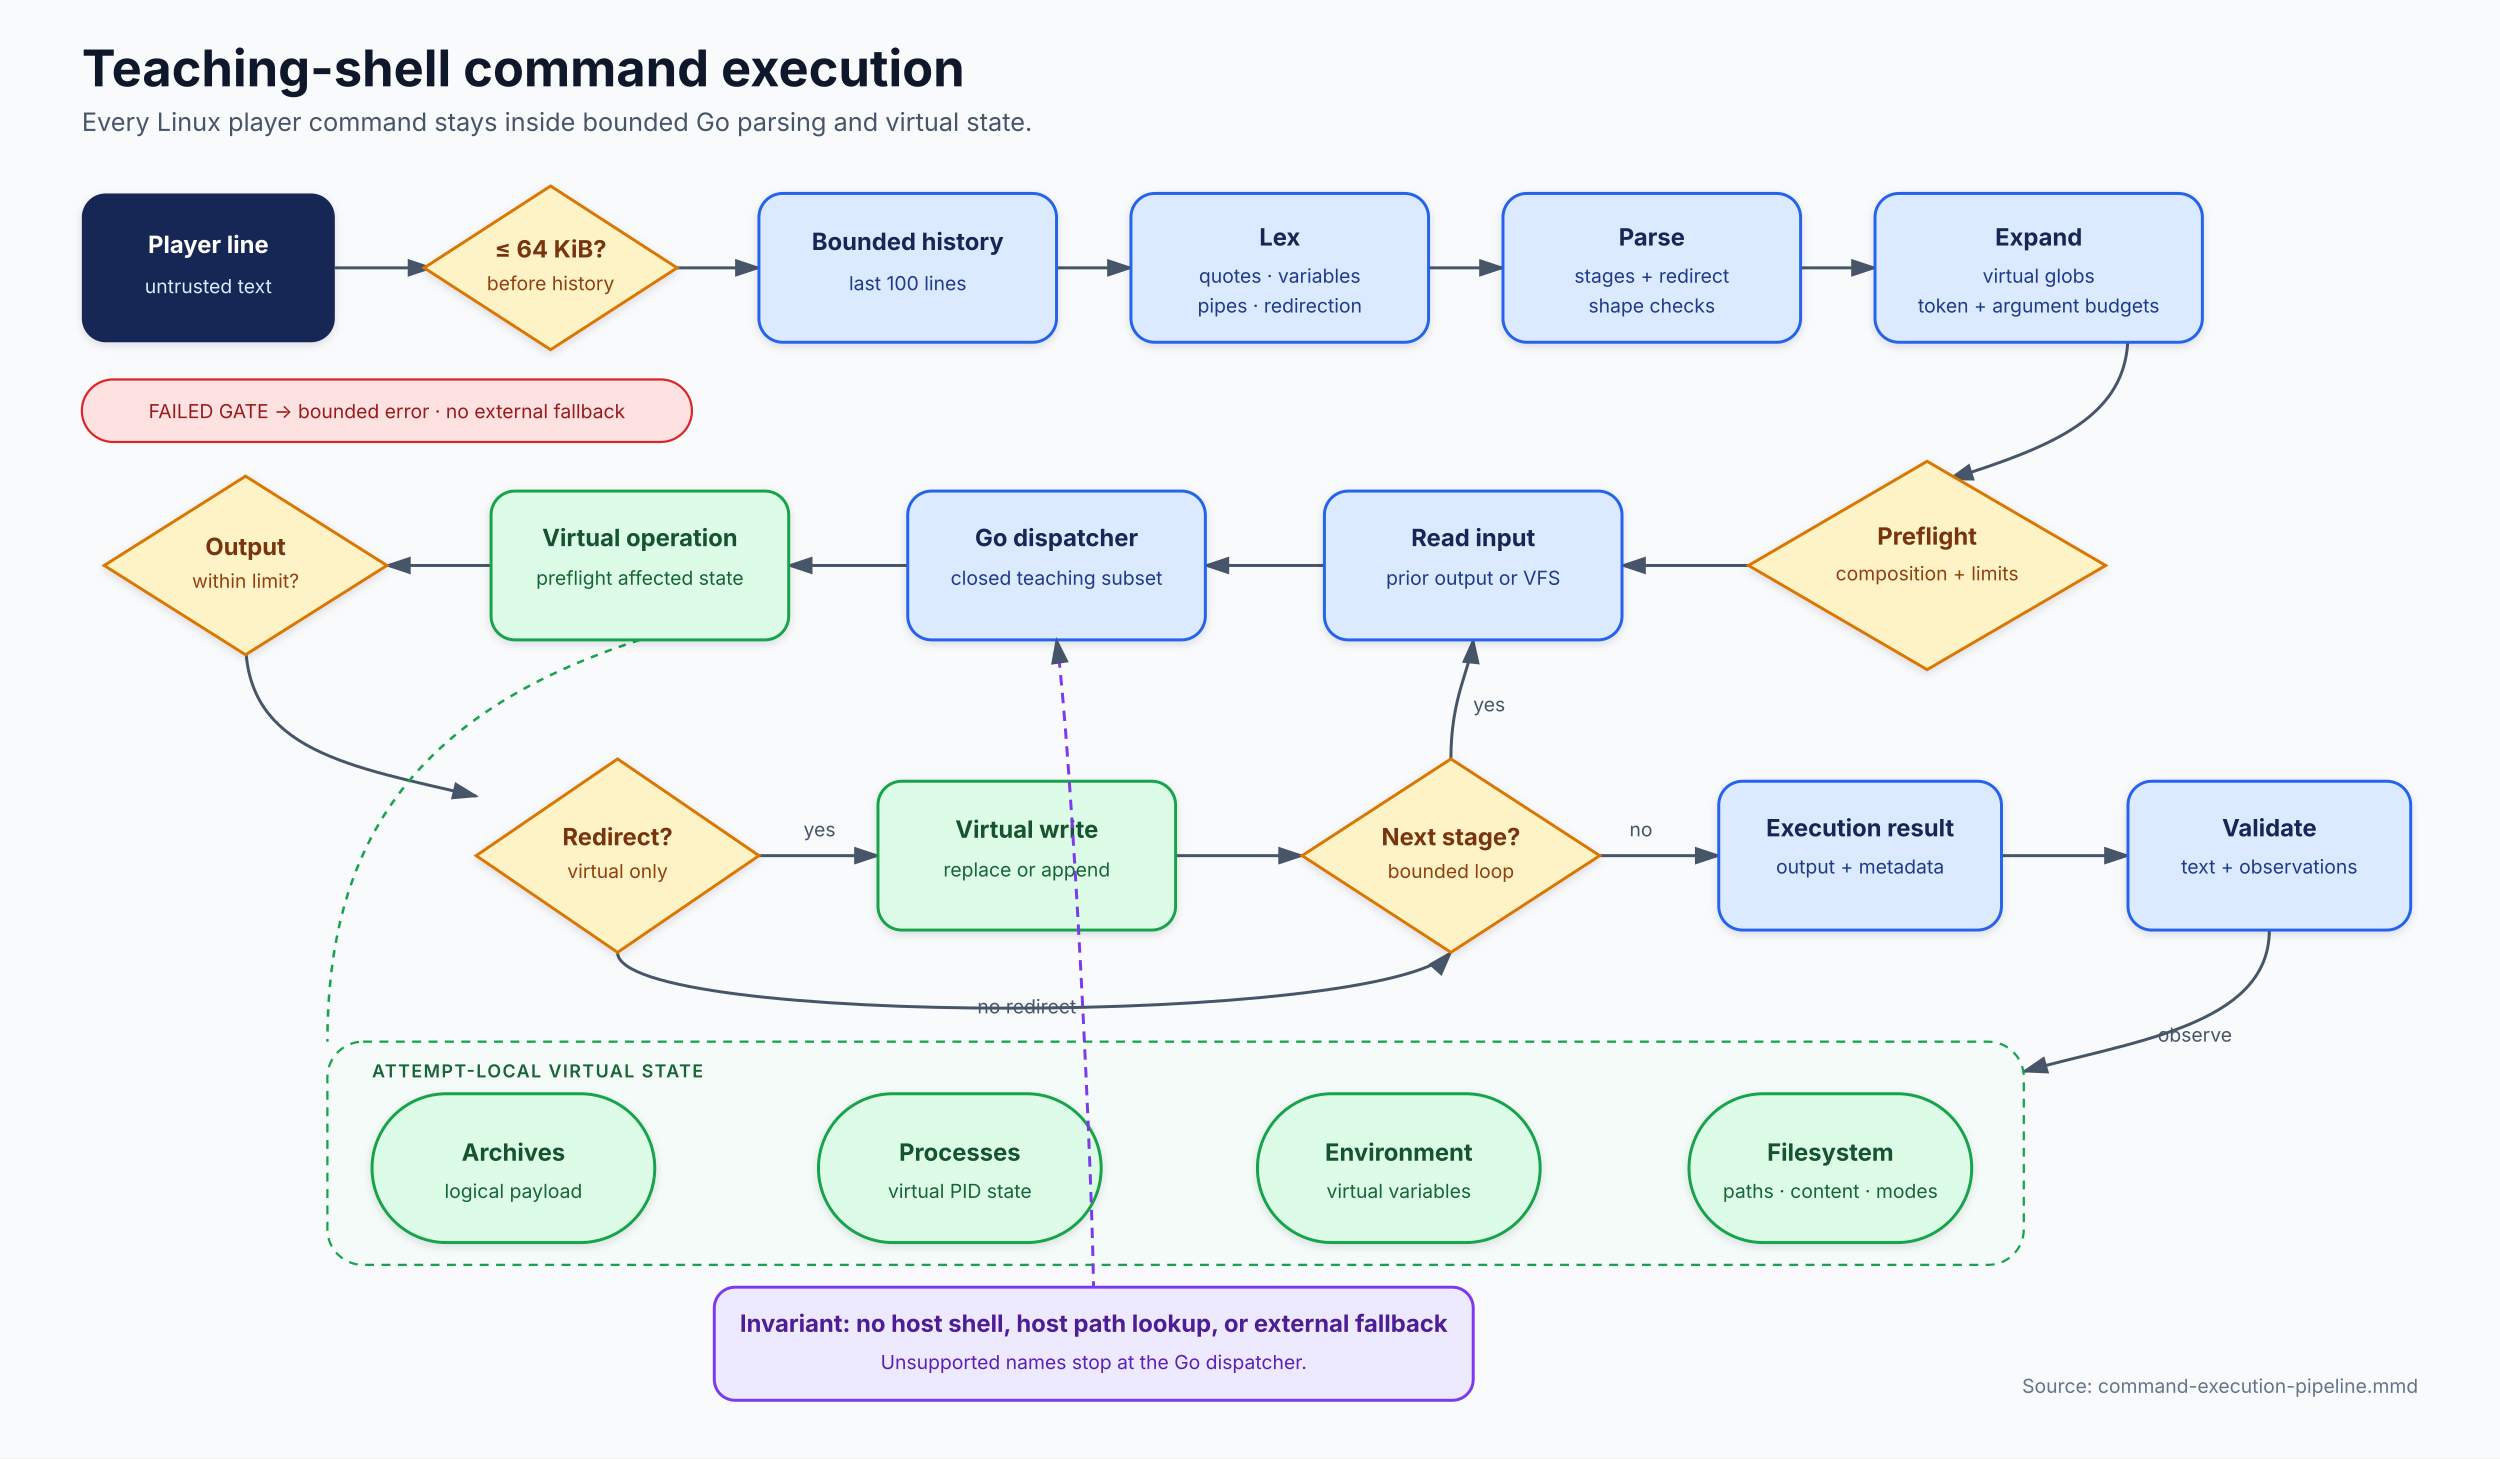
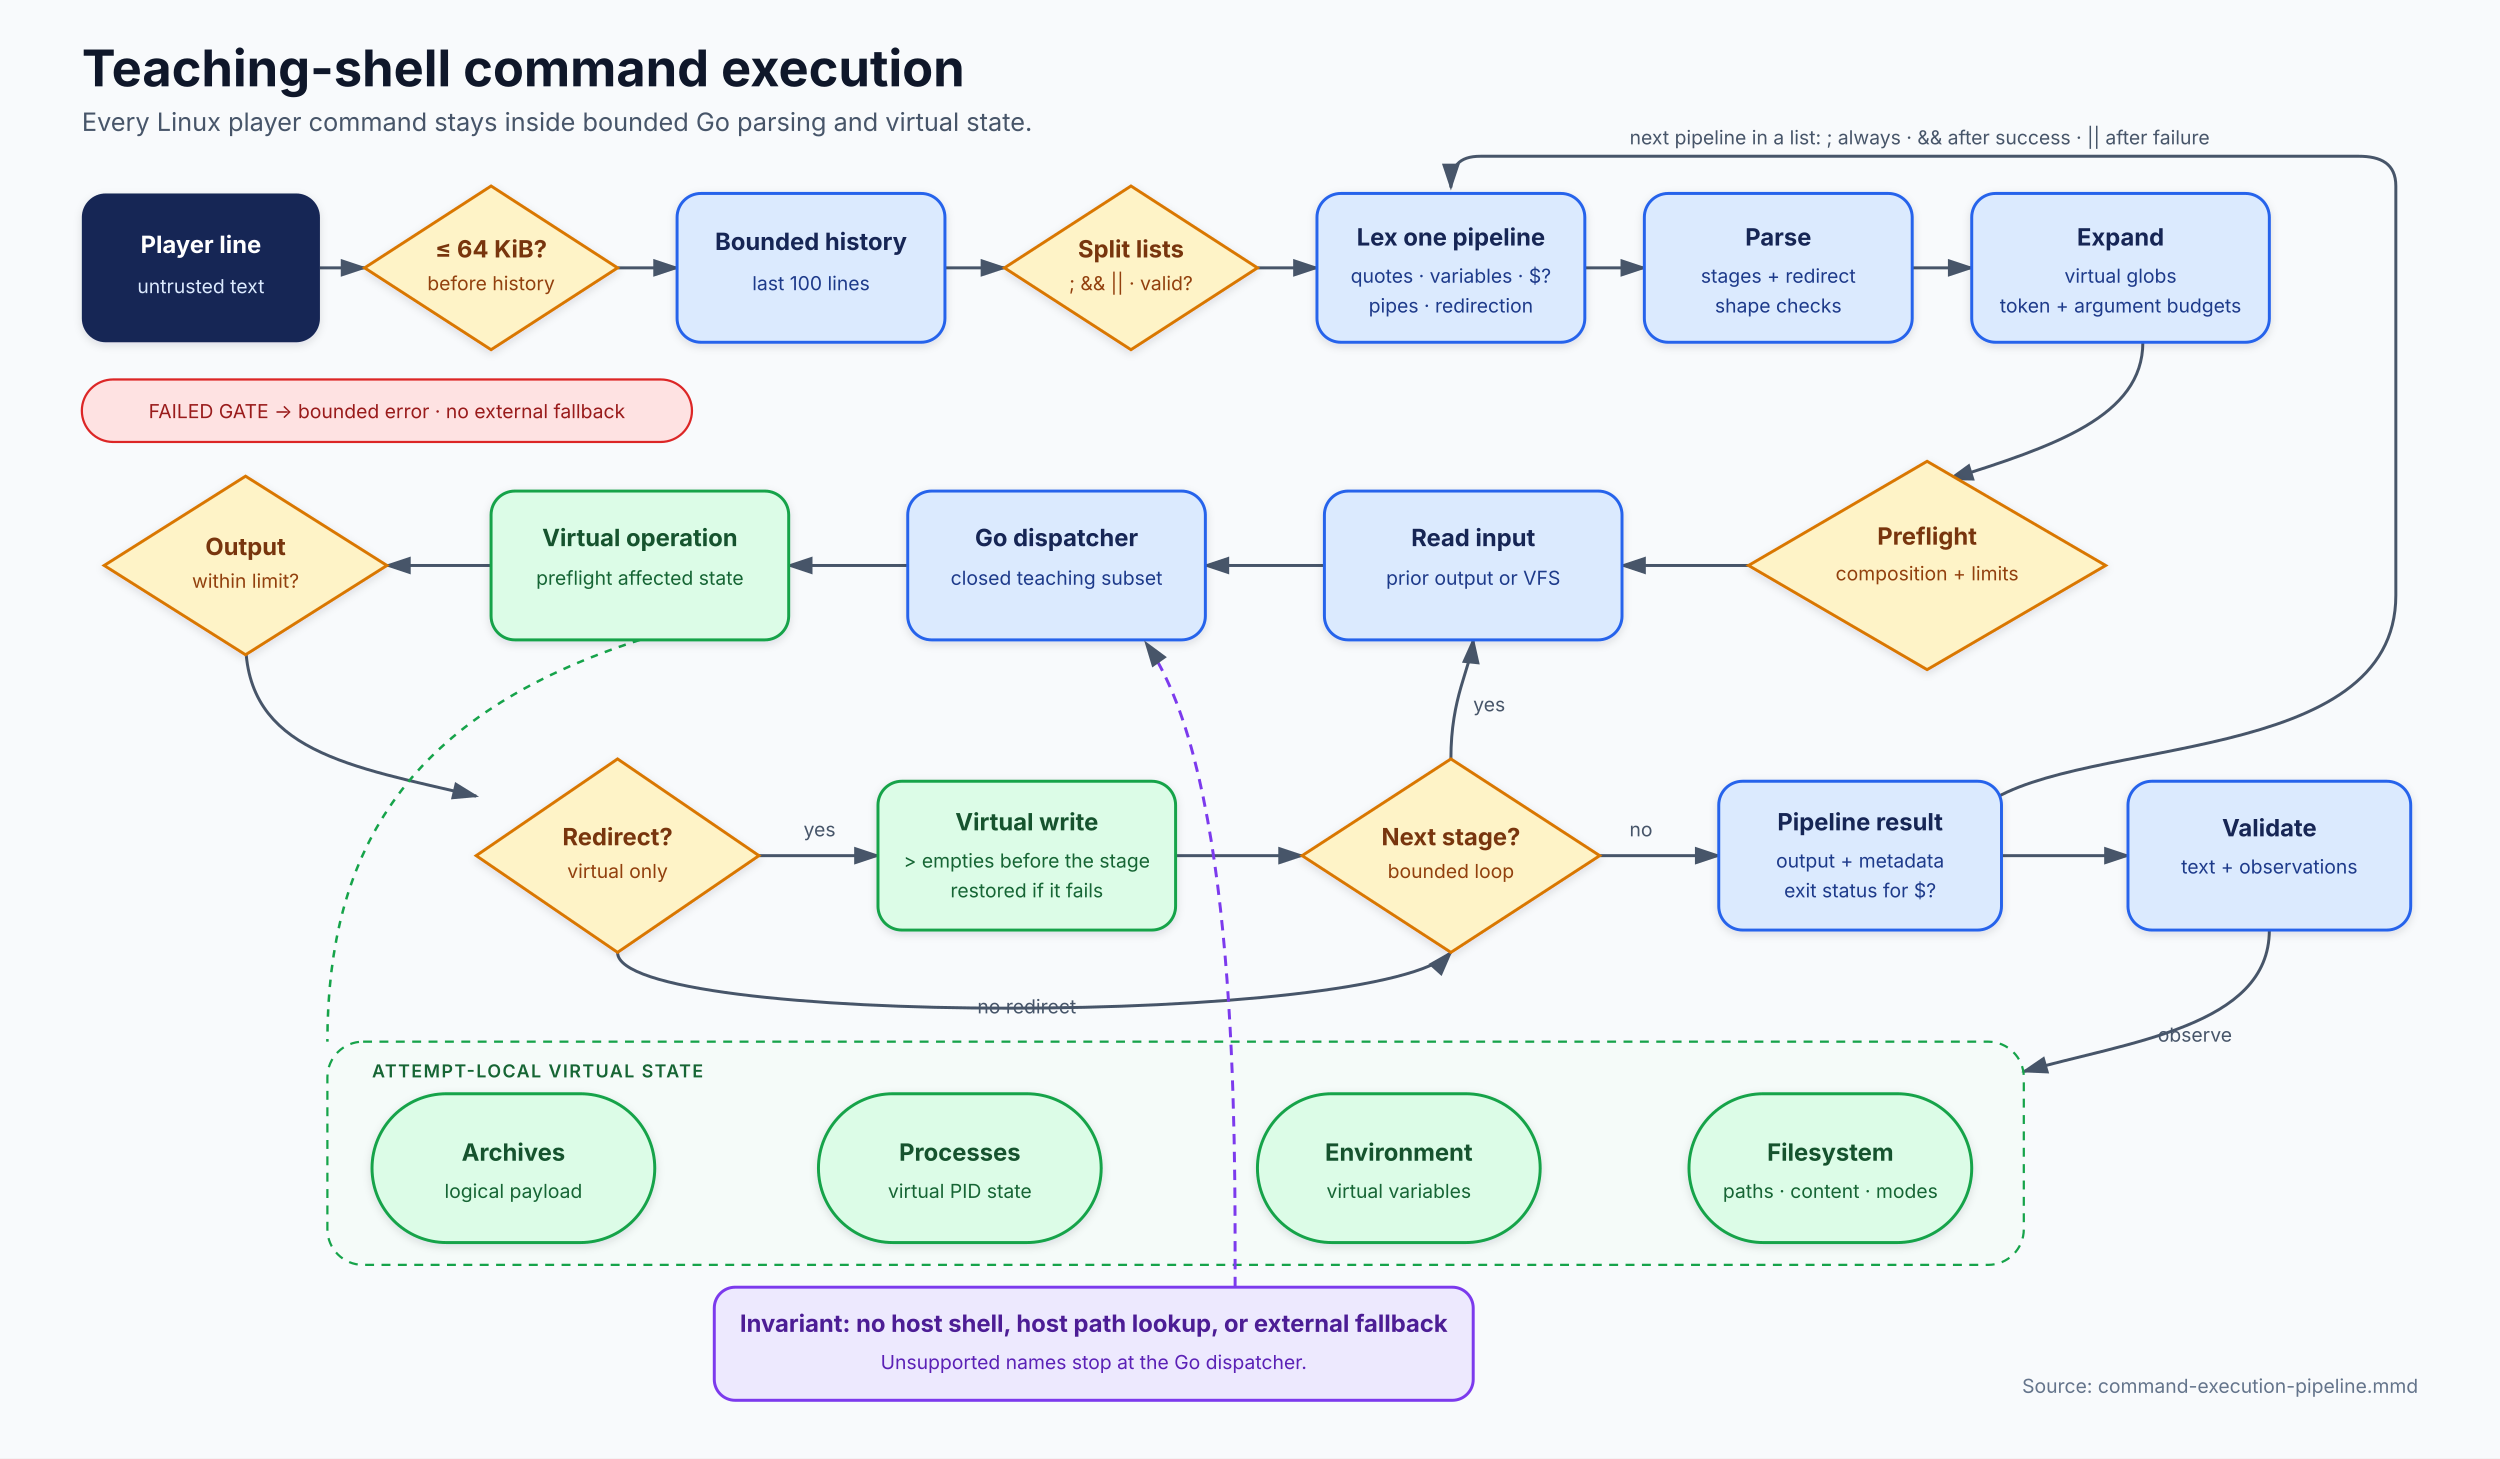
<svg xmlns="http://www.w3.org/2000/svg" width="1680" height="980" viewBox="0 0 1680 980" role="img" aria-labelledby="title desc">
  <defs>
    <marker id="arrow" markerWidth="10" markerHeight="10" refX="8" refY="3" orient="auto">
      <path d="M0 0 L0 6 L9 3z" fill="#475569" />
    </marker>
    <filter id="shadow" x="-10%" y="-10%" width="120%" height="130%">
      <feDropShadow dx="0" dy="2" stdDeviation="3" flood-color="#0f172a" flood-opacity="0.12" />
    </filter>
    <style>
      .title{font:700 34px Inter,system-ui,sans-serif;fill:#0f172a}.subtitle{font:400 17px Inter,system-ui,sans-serif;fill:#475569}
      .head{font:700 16px Inter,system-ui,sans-serif}.body{font:400 13px Inter,system-ui,sans-serif}.tiny{font:600 12px Inter,system-ui,sans-serif;letter-spacing:.08em}
      .edge{fill:none;stroke:#475569;stroke-width:2;marker-end:url(#arrow)}.dash{fill:none;stroke:#7c3aed;stroke-width:2;stroke-dasharray:7 5;marker-end:url(#arrow)}.stateedge{fill:none;stroke:#16a34a;stroke-width:1.7;stroke-dasharray:5 5}
    </style>
  </defs>
  <rect width="1680" height="980" fill="#f8fafc" />
  <text x="55" y="58" class="title">Teaching-shell command execution</text>
  <text x="55" y="88" class="subtitle">Every Linux player command stays inside bounded Go parsing and virtual state.</text>
  <rect x="55" y="255" width="410" height="42" rx="21" fill="#fee2e2" stroke="#dc2626" stroke-width="1.5" />
  <text x="260" y="281" text-anchor="middle" class="body" fill="#991b1b">FAILED GATE → bounded error · no external fallback</text>
-   <path class="edge" d="M225 180 H290" />
-   <path class="edge" d="M450 180 H510" />
-   <path class="edge" d="M710 180 H760" />
-   <path class="edge" d="M960 180 H1010" />
-   <path class="edge" d="M1210 180 H1260" />
-   <path class="edge" d="M1430 225 C1430 280 1380 300 1310 322" />
+   <path class="edge" d="M215 180 H245" />
+   <path class="edge" d="M415 180 H455" />
+   <path class="edge" d="M635 180 H675" />
+   <path class="edge" d="M845 180 H885" />
+   <path class="edge" d="M1065 180 H1105" />
+   <path class="edge" d="M1285 180 H1325" />
+   <path class="edge" d="M1440 230 C1440 280 1380 300 1310 322" />
  <path class="edge" d="M1180 380 H1090" />
  <path class="edge" d="M900 380 H810" />
  <path class="edge" d="M620 380 H530" />
  <path class="edge" d="M340 380 H260" />
  <path class="edge" d="M165 430 C165 505 235 515 320 535" />
  <path class="edge" d="M510 575 H590" />
  <path class="edge" d="M790 575 H875" />
  <path class="edge" d="M1075 575 H1155" />
  <path class="edge" d="M1345 575 H1430" />
  <path class="edge" d="M975 510 C975 468 988 450 990 430" />
  <text x="990" y="478" class="body" fill="#475569">yes</text>
  <path class="edge" d="M415 640 C415 690 930 690 975 640" />
  <text x="690" y="681" text-anchor="middle" class="body" fill="#475569">no redirect</text>
  <text x="540" y="562" class="body" fill="#475569">yes</text>
  <text x="1095" y="562" class="body" fill="#475569">no</text>
  <path class="stateedge" d="M430 430 C275 480 220 570 220 700" />
  <path class="edge" d="M1525 625 C1525 690 1430 700 1360 720" />
+   <path class="edge" d="M1335 540 C1400 495 1610 515 1610 400 L1610 125 C1610 110 1600 105 1585 105 L995 105 C980 105 975 112 975 126" />
+   <text x="1290" y="97" text-anchor="middle" class="body" fill="#475569">next pipeline in a list: ; always · &amp;&amp; after success · || after failure</text>
  <text x="1450" y="700" class="body" fill="#475569">observe</text>
  <g filter="url(#shadow)">
-     <rect x="55" y="130" width="170" height="100" rx="16" fill="#172554" />
-     <text x="140" y="170" text-anchor="middle" class="head" fill="#fff">Player line</text>
-     <text x="140" y="197" text-anchor="middle" class="body" fill="#dbeafe">untrusted text</text>
+     <rect x="55" y="130" width="160" height="100" rx="16" fill="#172554" />
+     <text x="135" y="170" text-anchor="middle" class="head" fill="#fff">Player line</text>
+     <text x="135" y="197" text-anchor="middle" class="body" fill="#dbeafe">untrusted text</text>
  </g>
  <g filter="url(#shadow)">
-     <path d="M370 125 L455 180 L370 235 L285 180z" fill="#fef3c7" stroke="#d97706" stroke-width="2" />
-     <text x="370" y="173" text-anchor="middle" class="head" fill="#78350f">≤ 64 KiB?</text>
-     <text x="370" y="195" text-anchor="middle" class="body" fill="#92400e">before history</text>
+     <path d="M330 125 L415 180 L330 235 L245 180z" fill="#fef3c7" stroke="#d97706" stroke-width="2" />
+     <text x="330" y="173" text-anchor="middle" class="head" fill="#78350f">≤ 64 KiB?</text>
+     <text x="330" y="195" text-anchor="middle" class="body" fill="#92400e">before history</text>
  </g>
  <g filter="url(#shadow)">
-     <rect x="510" y="130" width="200" height="100" rx="16" fill="#dbeafe" stroke="#2563eb" stroke-width="2" />
-     <text x="610" y="168" text-anchor="middle" class="head" fill="#172554">Bounded history</text>
-     <text x="610" y="195" text-anchor="middle" class="body" fill="#1e3a8a">last 100 lines</text>
+     <rect x="455" y="130" width="180" height="100" rx="16" fill="#dbeafe" stroke="#2563eb" stroke-width="2" />
+     <text x="545" y="168" text-anchor="middle" class="head" fill="#172554">Bounded history</text>
+     <text x="545" y="195" text-anchor="middle" class="body" fill="#1e3a8a">last 100 lines</text>
  </g>
  <g filter="url(#shadow)">
-     <rect x="760" y="130" width="200" height="100" rx="16" fill="#dbeafe" stroke="#2563eb" stroke-width="2" />
-     <text x="860" y="165" text-anchor="middle" class="head" fill="#172554">Lex</text>
-     <text x="860" y="190" text-anchor="middle" class="body" fill="#1e3a8a">quotes · variables</text>
-     <text x="860" y="210" text-anchor="middle" class="body" fill="#1e3a8a">pipes · redirection</text>
+     <path d="M760 125 L845 180 L760 235 L675 180z" fill="#fef3c7" stroke="#d97706" stroke-width="2" />
+     <text x="760" y="173" text-anchor="middle" class="head" fill="#78350f">Split lists</text>
+     <text x="760" y="195" text-anchor="middle" class="body" fill="#92400e">; &amp;&amp; || · valid?</text>
  </g>
  <g filter="url(#shadow)">
-     <rect x="1010" y="130" width="200" height="100" rx="16" fill="#dbeafe" stroke="#2563eb" stroke-width="2" />
-     <text x="1110" y="165" text-anchor="middle" class="head" fill="#172554">Parse</text>
-     <text x="1110" y="190" text-anchor="middle" class="body" fill="#1e3a8a">stages + redirect</text>
-     <text x="1110" y="210" text-anchor="middle" class="body" fill="#1e3a8a">shape checks</text>
+     <rect x="885" y="130" width="180" height="100" rx="16" fill="#dbeafe" stroke="#2563eb" stroke-width="2" />
+     <text x="975" y="165" text-anchor="middle" class="head" fill="#172554">Lex one pipeline</text>
+     <text x="975" y="190" text-anchor="middle" class="body" fill="#1e3a8a">quotes · variables · $?</text>
+     <text x="975" y="210" text-anchor="middle" class="body" fill="#1e3a8a">pipes · redirection</text>
  </g>
  <g filter="url(#shadow)">
-     <rect x="1260" y="130" width="220" height="100" rx="16" fill="#dbeafe" stroke="#2563eb" stroke-width="2" />
-     <text x="1370" y="165" text-anchor="middle" class="head" fill="#172554">Expand</text>
-     <text x="1370" y="190" text-anchor="middle" class="body" fill="#1e3a8a">virtual globs</text>
-     <text x="1370" y="210" text-anchor="middle" class="body" fill="#1e3a8a">token + argument budgets</text>
+     <rect x="1105" y="130" width="180" height="100" rx="16" fill="#dbeafe" stroke="#2563eb" stroke-width="2" />
+     <text x="1195" y="165" text-anchor="middle" class="head" fill="#172554">Parse</text>
+     <text x="1195" y="190" text-anchor="middle" class="body" fill="#1e3a8a">stages + redirect</text>
+     <text x="1195" y="210" text-anchor="middle" class="body" fill="#1e3a8a">shape checks</text>
+   </g>
+   <g filter="url(#shadow)">
+     <rect x="1325" y="130" width="200" height="100" rx="16" fill="#dbeafe" stroke="#2563eb" stroke-width="2" />
+     <text x="1425" y="165" text-anchor="middle" class="head" fill="#172554">Expand</text>
+     <text x="1425" y="190" text-anchor="middle" class="body" fill="#1e3a8a">virtual globs</text>
+     <text x="1425" y="210" text-anchor="middle" class="body" fill="#1e3a8a">token + argument budgets</text>
  </g>
  <g filter="url(#shadow)">
    <path d="M1295 310 L1415 380 L1295 450 L1175 380z" fill="#fef3c7" stroke="#d97706" stroke-width="2" />
    <text x="1295" y="366" text-anchor="middle" class="head" fill="#78350f">Preflight</text>
    <text x="1295" y="390" text-anchor="middle" class="body" fill="#92400e">composition + limits</text>
  </g>
  <g filter="url(#shadow)">
    <rect x="890" y="330" width="200" height="100" rx="16" fill="#dbeafe" stroke="#2563eb" stroke-width="2" />
    <text x="990" y="367" text-anchor="middle" class="head" fill="#172554">Read input</text>
    <text x="990" y="393" text-anchor="middle" class="body" fill="#1e3a8a">prior output or VFS</text>
  </g>
  <g filter="url(#shadow)">
    <rect x="610" y="330" width="200" height="100" rx="16" fill="#dbeafe" stroke="#2563eb" stroke-width="2" />
    <text x="710" y="367" text-anchor="middle" class="head" fill="#172554">Go dispatcher</text>
    <text x="710" y="393" text-anchor="middle" class="body" fill="#1e3a8a">closed teaching subset</text>
  </g>
  <g filter="url(#shadow)">
    <rect x="330" y="330" width="200" height="100" rx="16" fill="#dcfce7" stroke="#16a34a" stroke-width="2" />
    <text x="430" y="367" text-anchor="middle" class="head" fill="#14532d">Virtual operation</text>
    <text x="430" y="393" text-anchor="middle" class="body" fill="#166534">preflight affected state</text>
  </g>
  <g filter="url(#shadow)">
    <path d="M165 320 L260 380 L165 440 L70 380z" fill="#fef3c7" stroke="#d97706" stroke-width="2" />
    <text x="165" y="373" text-anchor="middle" class="head" fill="#78350f">Output</text>
    <text x="165" y="395" text-anchor="middle" class="body" fill="#92400e">within limit?</text>
  </g>
  <g filter="url(#shadow)">
    <path d="M415 510 L510 575 L415 640 L320 575z" fill="#fef3c7" stroke="#d97706" stroke-width="2" />
    <text x="415" y="568" text-anchor="middle" class="head" fill="#78350f">Redirect?</text>
    <text x="415" y="590" text-anchor="middle" class="body" fill="#92400e">virtual only</text>
  </g>
  <g filter="url(#shadow)">
    <rect x="590" y="525" width="200" height="100" rx="16" fill="#dcfce7" stroke="#16a34a" stroke-width="2" />
-     <text x="690" y="563" text-anchor="middle" class="head" fill="#14532d">Virtual write</text>
-     <text x="690" y="589" text-anchor="middle" class="body" fill="#166534">replace or append</text>
+     <text x="690" y="558" text-anchor="middle" class="head" fill="#14532d">Virtual write</text>
+     <text x="690" y="583" text-anchor="middle" class="body" fill="#166534">&gt; empties before the stage</text>
+     <text x="690" y="603" text-anchor="middle" class="body" fill="#166534">restored if it fails</text>
  </g>
  <g filter="url(#shadow)">
    <path d="M975 510 L1075 575 L975 640 L875 575z" fill="#fef3c7" stroke="#d97706" stroke-width="2" />
    <text x="975" y="568" text-anchor="middle" class="head" fill="#78350f">Next stage?</text>
    <text x="975" y="590" text-anchor="middle" class="body" fill="#92400e">bounded loop</text>
  </g>
  <g filter="url(#shadow)">
    <rect x="1155" y="525" width="190" height="100" rx="16" fill="#dbeafe" stroke="#2563eb" stroke-width="2" />
-     <text x="1250" y="562" text-anchor="middle" class="head" fill="#172554">Execution result</text>
-     <text x="1250" y="587" text-anchor="middle" class="body" fill="#1e3a8a">output + metadata</text>
+     <text x="1250" y="558" text-anchor="middle" class="head" fill="#172554">Pipeline result</text>
+     <text x="1250" y="583" text-anchor="middle" class="body" fill="#1e3a8a">output + metadata</text>
+     <text x="1250" y="603" text-anchor="middle" class="body" fill="#1e3a8a">exit status for $?</text>
  </g>
  <g filter="url(#shadow)">
    <rect x="1430" y="525" width="190" height="100" rx="16" fill="#dbeafe" stroke="#2563eb" stroke-width="2" />
    <text x="1525" y="562" text-anchor="middle" class="head" fill="#172554">Validate</text>
    <text x="1525" y="587" text-anchor="middle" class="body" fill="#1e3a8a">text + observations</text>
  </g>
  <rect x="220" y="700" width="1140" height="150" rx="24" fill="#f0fdf4" fill-opacity="0.35" stroke="#16a34a" stroke-width="1.5" stroke-dasharray="6 5" />
  <text x="250" y="724" class="tiny" fill="#166534">ATTEMPT-LOCAL VIRTUAL STATE</text>
  <g filter="url(#shadow)">
    <rect x="1135" y="735" width="190" height="100" rx="50" fill="#dcfce7" stroke="#16a34a" stroke-width="2" />
    <text x="1230" y="780" text-anchor="middle" class="head" fill="#14532d">Filesystem</text>
    <text x="1230" y="805" text-anchor="middle" class="body" fill="#166534">paths · content · modes</text>
  </g>
  <g filter="url(#shadow)">
    <rect x="845" y="735" width="190" height="100" rx="50" fill="#dcfce7" stroke="#16a34a" stroke-width="2" />
    <text x="940" y="780" text-anchor="middle" class="head" fill="#14532d">Environment</text>
    <text x="940" y="805" text-anchor="middle" class="body" fill="#166534">virtual variables</text>
  </g>
  <g filter="url(#shadow)">
    <rect x="550" y="735" width="190" height="100" rx="50" fill="#dcfce7" stroke="#16a34a" stroke-width="2" />
    <text x="645" y="780" text-anchor="middle" class="head" fill="#14532d">Processes</text>
    <text x="645" y="805" text-anchor="middle" class="body" fill="#166534">virtual PID state</text>
  </g>
  <g filter="url(#shadow)">
    <rect x="250" y="735" width="190" height="100" rx="50" fill="#dcfce7" stroke="#16a34a" stroke-width="2" />
    <text x="345" y="780" text-anchor="middle" class="head" fill="#14532d">Archives</text>
    <text x="345" y="805" text-anchor="middle" class="body" fill="#166534">logical payload</text>
  </g>
-   <path class="dash" d="M735 880 C735 800 720 500 710 430" />
+   <path class="dash" d="M830 865 C830 760 832 520 770 432" />
  <rect x="480" y="865" width="510" height="76" rx="14" fill="#ede9fe" stroke="#7c3aed" stroke-width="2" />
  <text x="735" y="895" text-anchor="middle" class="head" fill="#4c1d95">Invariant: no host shell, host path lookup, or external fallback</text>
  <text x="735" y="920" text-anchor="middle" class="body" fill="#5b21b6">Unsupported names stop at the Go dispatcher.</text>
  <text x="1625" y="936" text-anchor="end" class="body" fill="#64748b">Source: command-execution-pipeline.mmd</text>
</svg>
